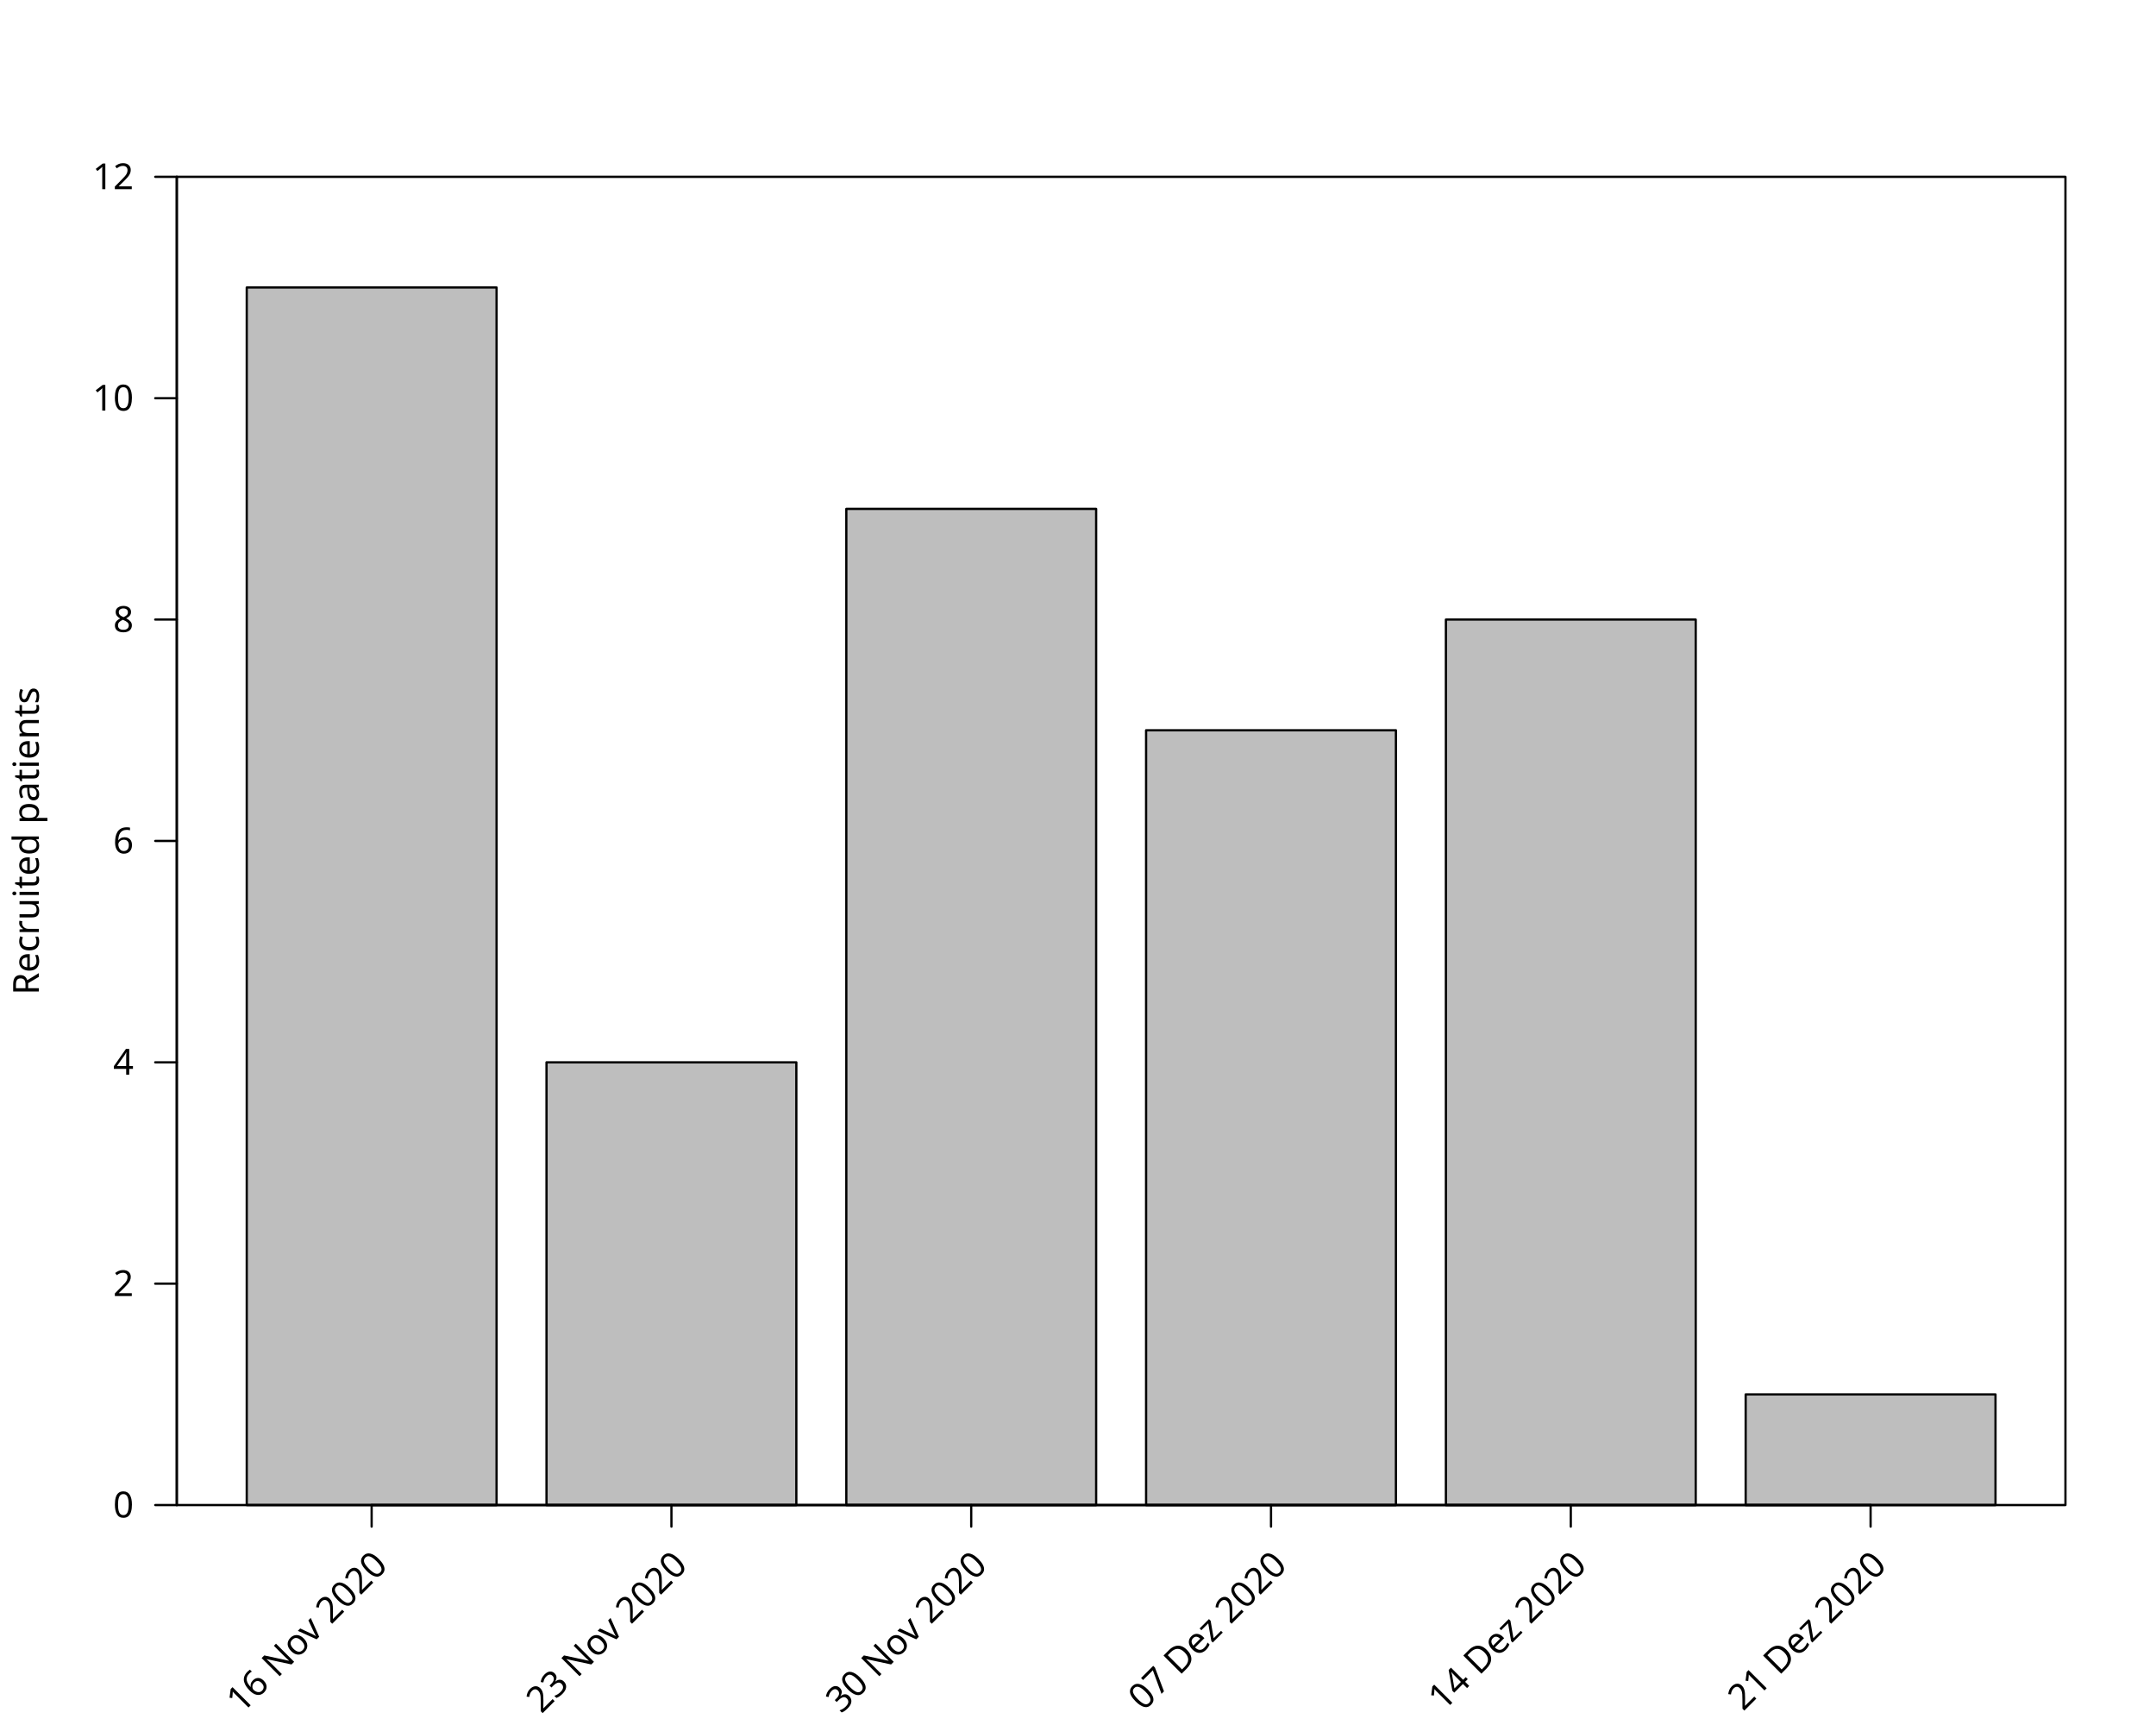
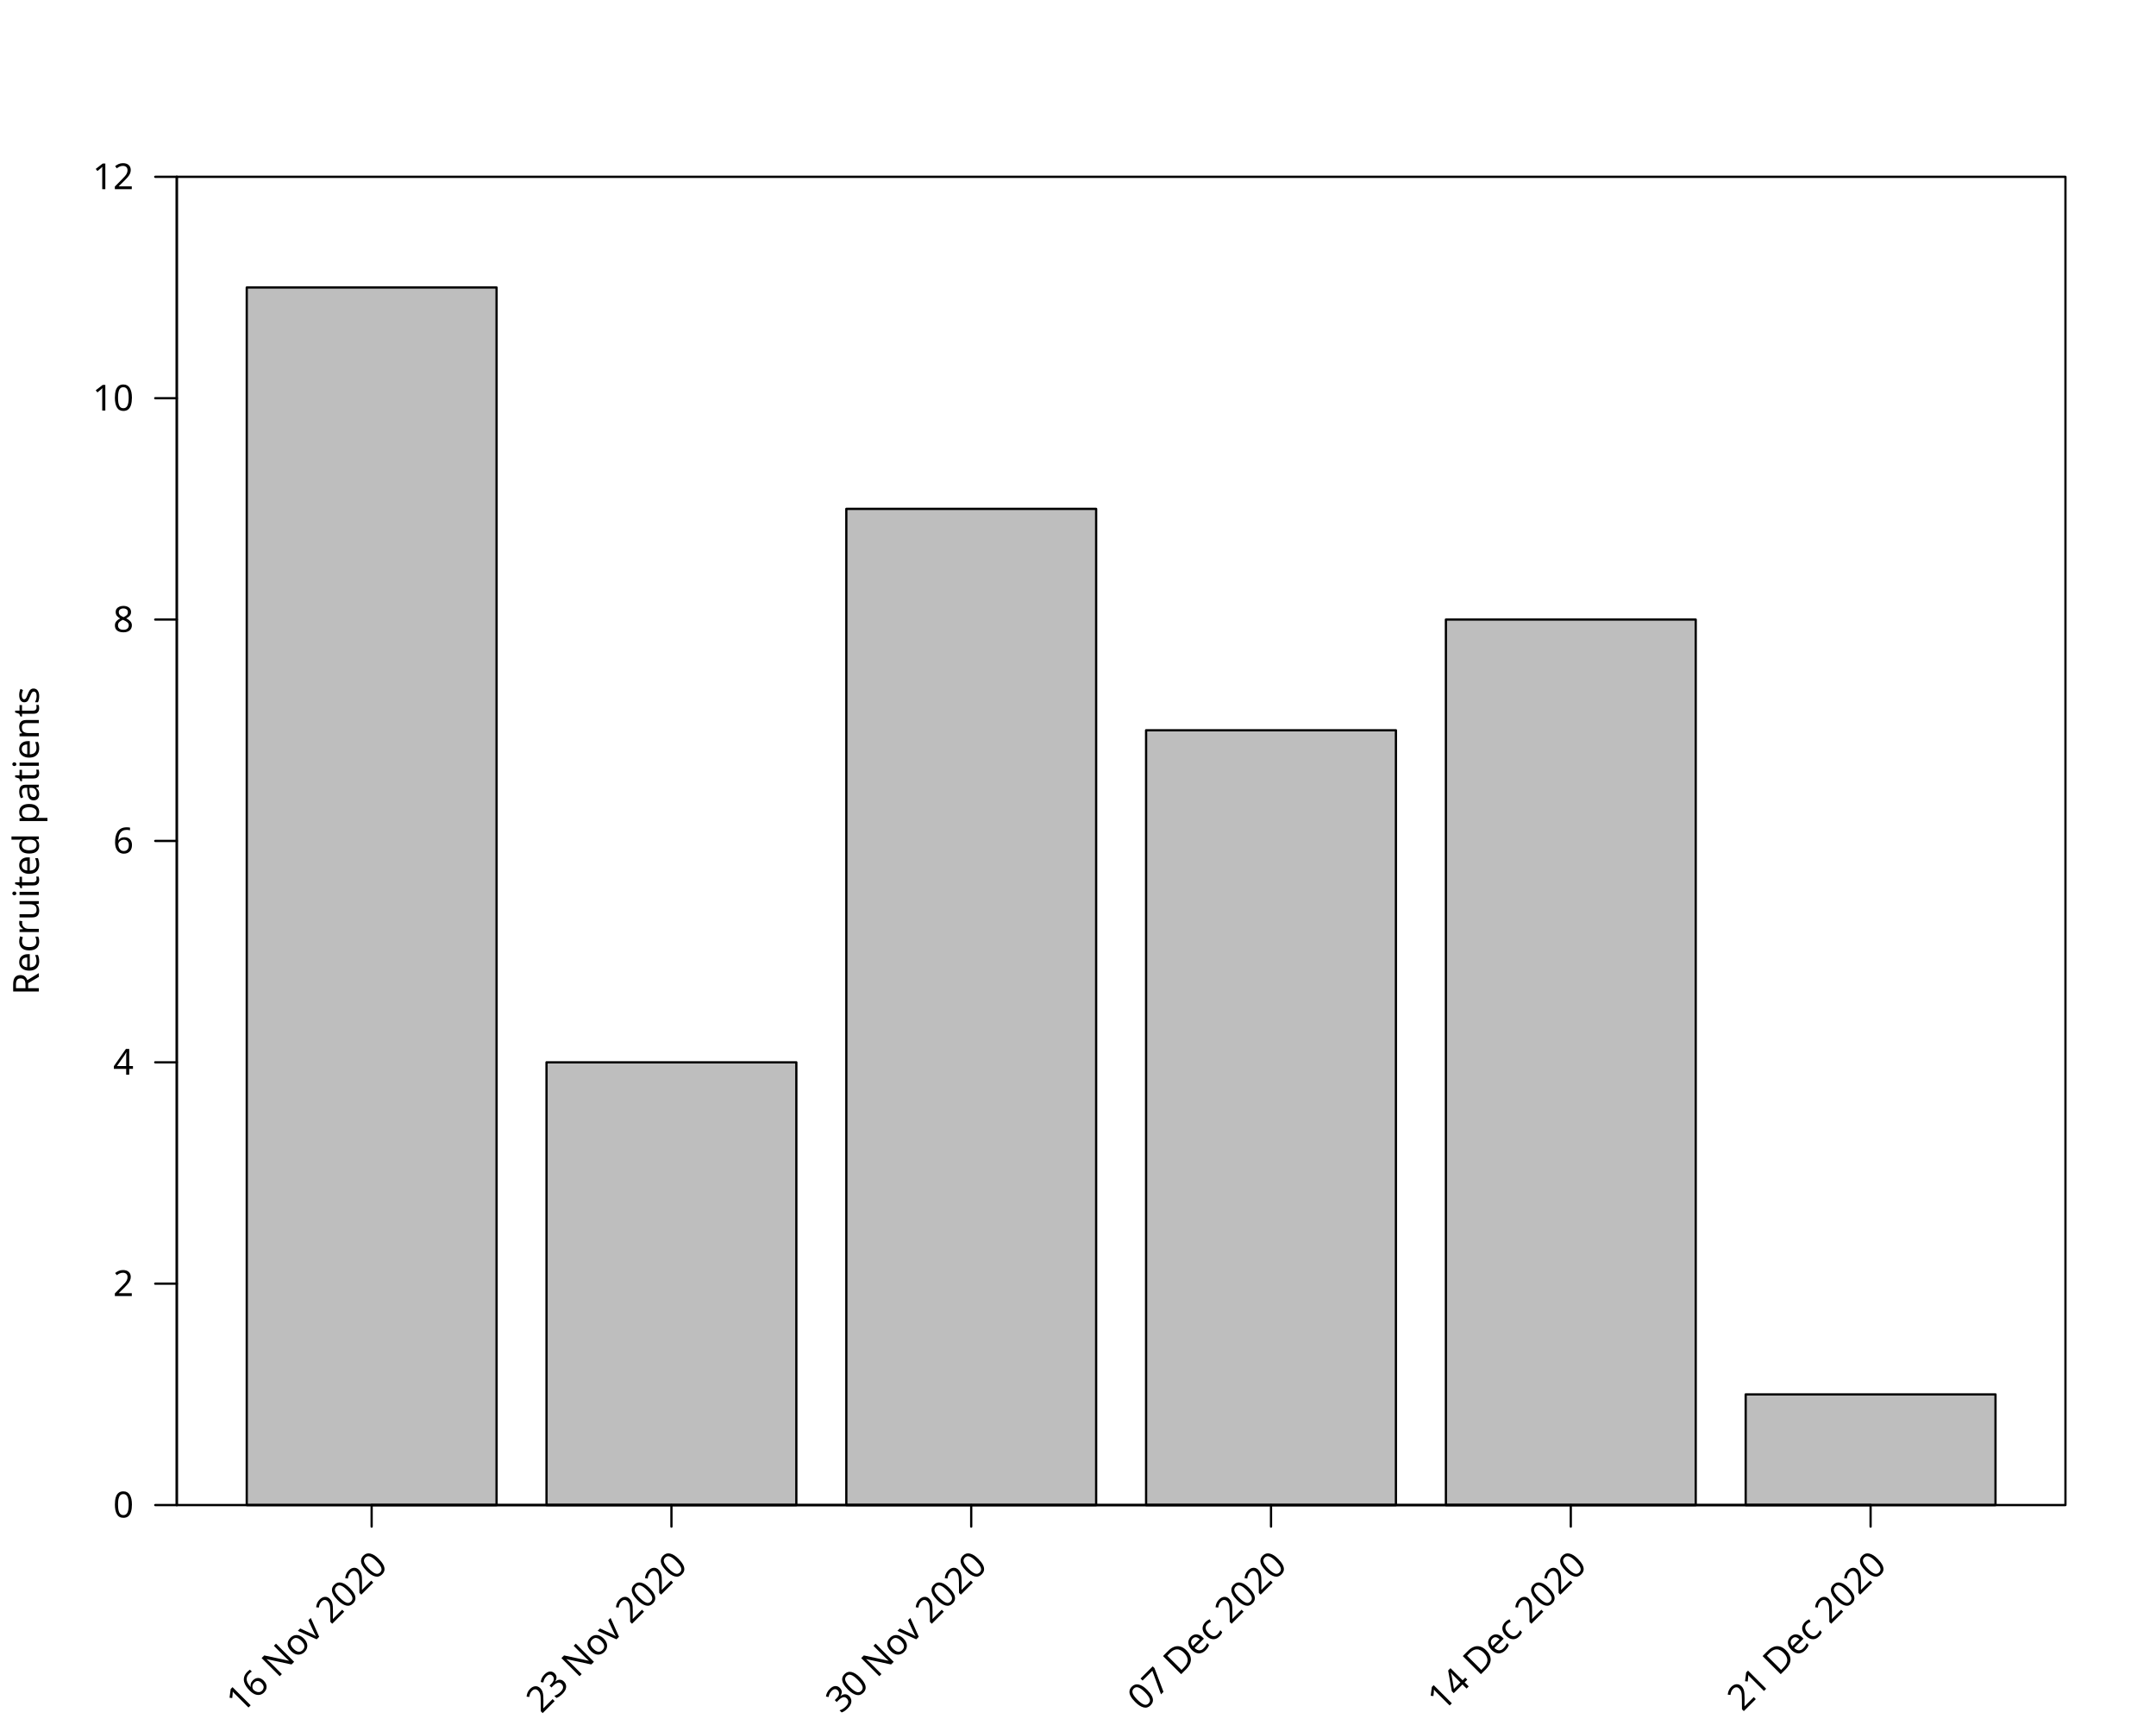
<svg xmlns="http://www.w3.org/2000/svg" class="svglite" data-engine-version="2.0" width="720.00pt" height="576.00pt" viewBox="0 0 720.00 576.00">
  <defs>
    <style type="text/css">
    .svglite line, .svglite polyline, .svglite polygon, .svglite path, .svglite rect, .svglite circle {
      fill: none;
      stroke: #000000;
      stroke-linecap: round;
      stroke-linejoin: round;
      stroke-miterlimit: 10.00;
    }
  </style>
  </defs>
  <rect width="100%" height="100%" style="stroke: none; fill: #FFFFFF;" />
  <defs>
    <clipPath id="cpMC4wMHw3MjAuMDB8MC4wMHw1NzYuMDA=">
      <rect x="0.00" y="0.00" width="720.00" height="576.00" />
    </clipPath>
  </defs>
  <g clip-path="url(#cpMC4wMHw3MjAuMDB8MC4wMHw1NzYuMDA=)">
    <rect x="82.40" y="96.00" width="83.43" height="406.56" style="stroke-width: 0.75; fill: #BEBEBE;" />
    <rect x="182.51" y="354.72" width="83.43" height="147.84" style="stroke-width: 0.75; fill: #BEBEBE;" />
    <rect x="282.63" y="169.92" width="83.43" height="332.64" style="stroke-width: 0.75; fill: #BEBEBE;" />
    <rect x="382.74" y="243.84" width="83.43" height="258.72" style="stroke-width: 0.75; fill: #BEBEBE;" />
    <rect x="482.86" y="206.88" width="83.43" height="295.68" style="stroke-width: 0.75; fill: #BEBEBE;" />
    <rect x="582.97" y="465.60" width="83.43" height="36.96" style="stroke-width: 0.75; fill: #BEBEBE;" />
    <text transform="translate(12.96,280.80) rotate(-90)" text-anchor="middle" style="font-size: 12.00px; font-family: sans;" textLength="96.73px" lengthAdjust="spacingAndGlyphs">Recruited patients</text>
    <polygon points="59.04,502.56 689.76,502.56 689.76,59.04 59.04,59.04 " style="stroke-width: 0.75; fill: none;" />
    <line x1="59.04" y1="502.56" x2="59.04" y2="59.04" style="stroke-width: 0.75;" />
    <line x1="59.04" y1="502.56" x2="51.84" y2="502.56" style="stroke-width: 0.75;" />
    <line x1="59.04" y1="428.64" x2="51.84" y2="428.64" style="stroke-width: 0.75;" />
    <line x1="59.04" y1="354.72" x2="51.84" y2="354.72" style="stroke-width: 0.75;" />
    <line x1="59.04" y1="280.80" x2="51.84" y2="280.80" style="stroke-width: 0.75;" />
    <line x1="59.04" y1="206.88" x2="51.84" y2="206.88" style="stroke-width: 0.75;" />
    <line x1="59.04" y1="132.96" x2="51.84" y2="132.96" style="stroke-width: 0.75;" />
    <line x1="59.04" y1="59.04" x2="51.84" y2="59.04" style="stroke-width: 0.75;" />
    <text x="44.64" y="506.69" text-anchor="end" style="font-size: 12.00px; font-family: sans;" textLength="6.67px" lengthAdjust="spacingAndGlyphs">0</text>
    <text x="44.64" y="432.77" text-anchor="end" style="font-size: 12.00px; font-family: sans;" textLength="6.67px" lengthAdjust="spacingAndGlyphs">2</text>
    <text x="44.64" y="358.85" text-anchor="end" style="font-size: 12.00px; font-family: sans;" textLength="6.67px" lengthAdjust="spacingAndGlyphs">4</text>
    <text x="44.64" y="284.93" text-anchor="end" style="font-size: 12.00px; font-family: sans;" textLength="6.67px" lengthAdjust="spacingAndGlyphs">6</text>
    <text x="44.64" y="211.01" text-anchor="end" style="font-size: 12.00px; font-family: sans;" textLength="6.67px" lengthAdjust="spacingAndGlyphs">8</text>
    <text x="44.64" y="137.09" text-anchor="end" style="font-size: 12.00px; font-family: sans;" textLength="13.35px" lengthAdjust="spacingAndGlyphs">10</text>
    <text x="44.64" y="63.17" text-anchor="end" style="font-size: 12.00px; font-family: sans;" textLength="13.35px" lengthAdjust="spacingAndGlyphs">12</text>
    <line x1="124.11" y1="502.56" x2="624.69" y2="502.56" style="stroke-width: 0.75;" />
    <line x1="124.11" y1="502.56" x2="124.11" y2="509.76" style="stroke-width: 0.75;" />
    <line x1="224.23" y1="502.56" x2="224.23" y2="509.76" style="stroke-width: 0.75;" />
    <line x1="324.34" y1="502.56" x2="324.34" y2="509.76" style="stroke-width: 0.75;" />
    <line x1="424.46" y1="502.56" x2="424.46" y2="509.76" style="stroke-width: 0.75;" />
    <line x1="524.57" y1="502.56" x2="524.57" y2="509.76" style="stroke-width: 0.75;" />
    <line x1="624.69" y1="502.56" x2="624.69" y2="509.76" style="stroke-width: 0.75;" />
    <text transform="translate(129.95,523.18) rotate(-45)" text-anchor="end" style="font-size: 12.00px; font-family: sans;" textLength="68.06px" lengthAdjust="spacingAndGlyphs">16 Nov 2020</text>
    <text transform="translate(230.07,523.18) rotate(-45)" text-anchor="end" style="font-size: 12.00px; font-family: sans;" textLength="68.06px" lengthAdjust="spacingAndGlyphs">23 Nov 2020</text>
    <text transform="translate(330.18,523.18) rotate(-45)" text-anchor="end" style="font-size: 12.00px; font-family: sans;" textLength="68.06px" lengthAdjust="spacingAndGlyphs">30 Nov 2020</text>
-     <text transform="translate(430.30,523.18) rotate(-45)" text-anchor="end" style="font-size: 12.00px; font-family: sans;" textLength="68.06px" lengthAdjust="spacingAndGlyphs">07 Dez 2020</text>
-     <text transform="translate(530.41,523.18) rotate(-45)" text-anchor="end" style="font-size: 12.00px; font-family: sans;" textLength="68.06px" lengthAdjust="spacingAndGlyphs">14 Dez 2020</text>
-     <text transform="translate(630.53,523.18) rotate(-45)" text-anchor="end" style="font-size: 12.00px; font-family: sans;" textLength="68.06px" lengthAdjust="spacingAndGlyphs">21 Dez 2020</text>
+     <text transform="translate(430.30,523.18) rotate(-45)" text-anchor="end" style="font-size: 12.00px; font-family: sans;" textLength="68.06px" lengthAdjust="spacingAndGlyphs">07 Dec 2020</text>
+     <text transform="translate(530.41,523.18) rotate(-45)" text-anchor="end" style="font-size: 12.00px; font-family: sans;" textLength="68.06px" lengthAdjust="spacingAndGlyphs">14 Dec 2020</text>
+     <text transform="translate(630.53,523.18) rotate(-45)" text-anchor="end" style="font-size: 12.00px; font-family: sans;" textLength="68.06px" lengthAdjust="spacingAndGlyphs">21 Dec 2020</text>
  </g>
</svg>
